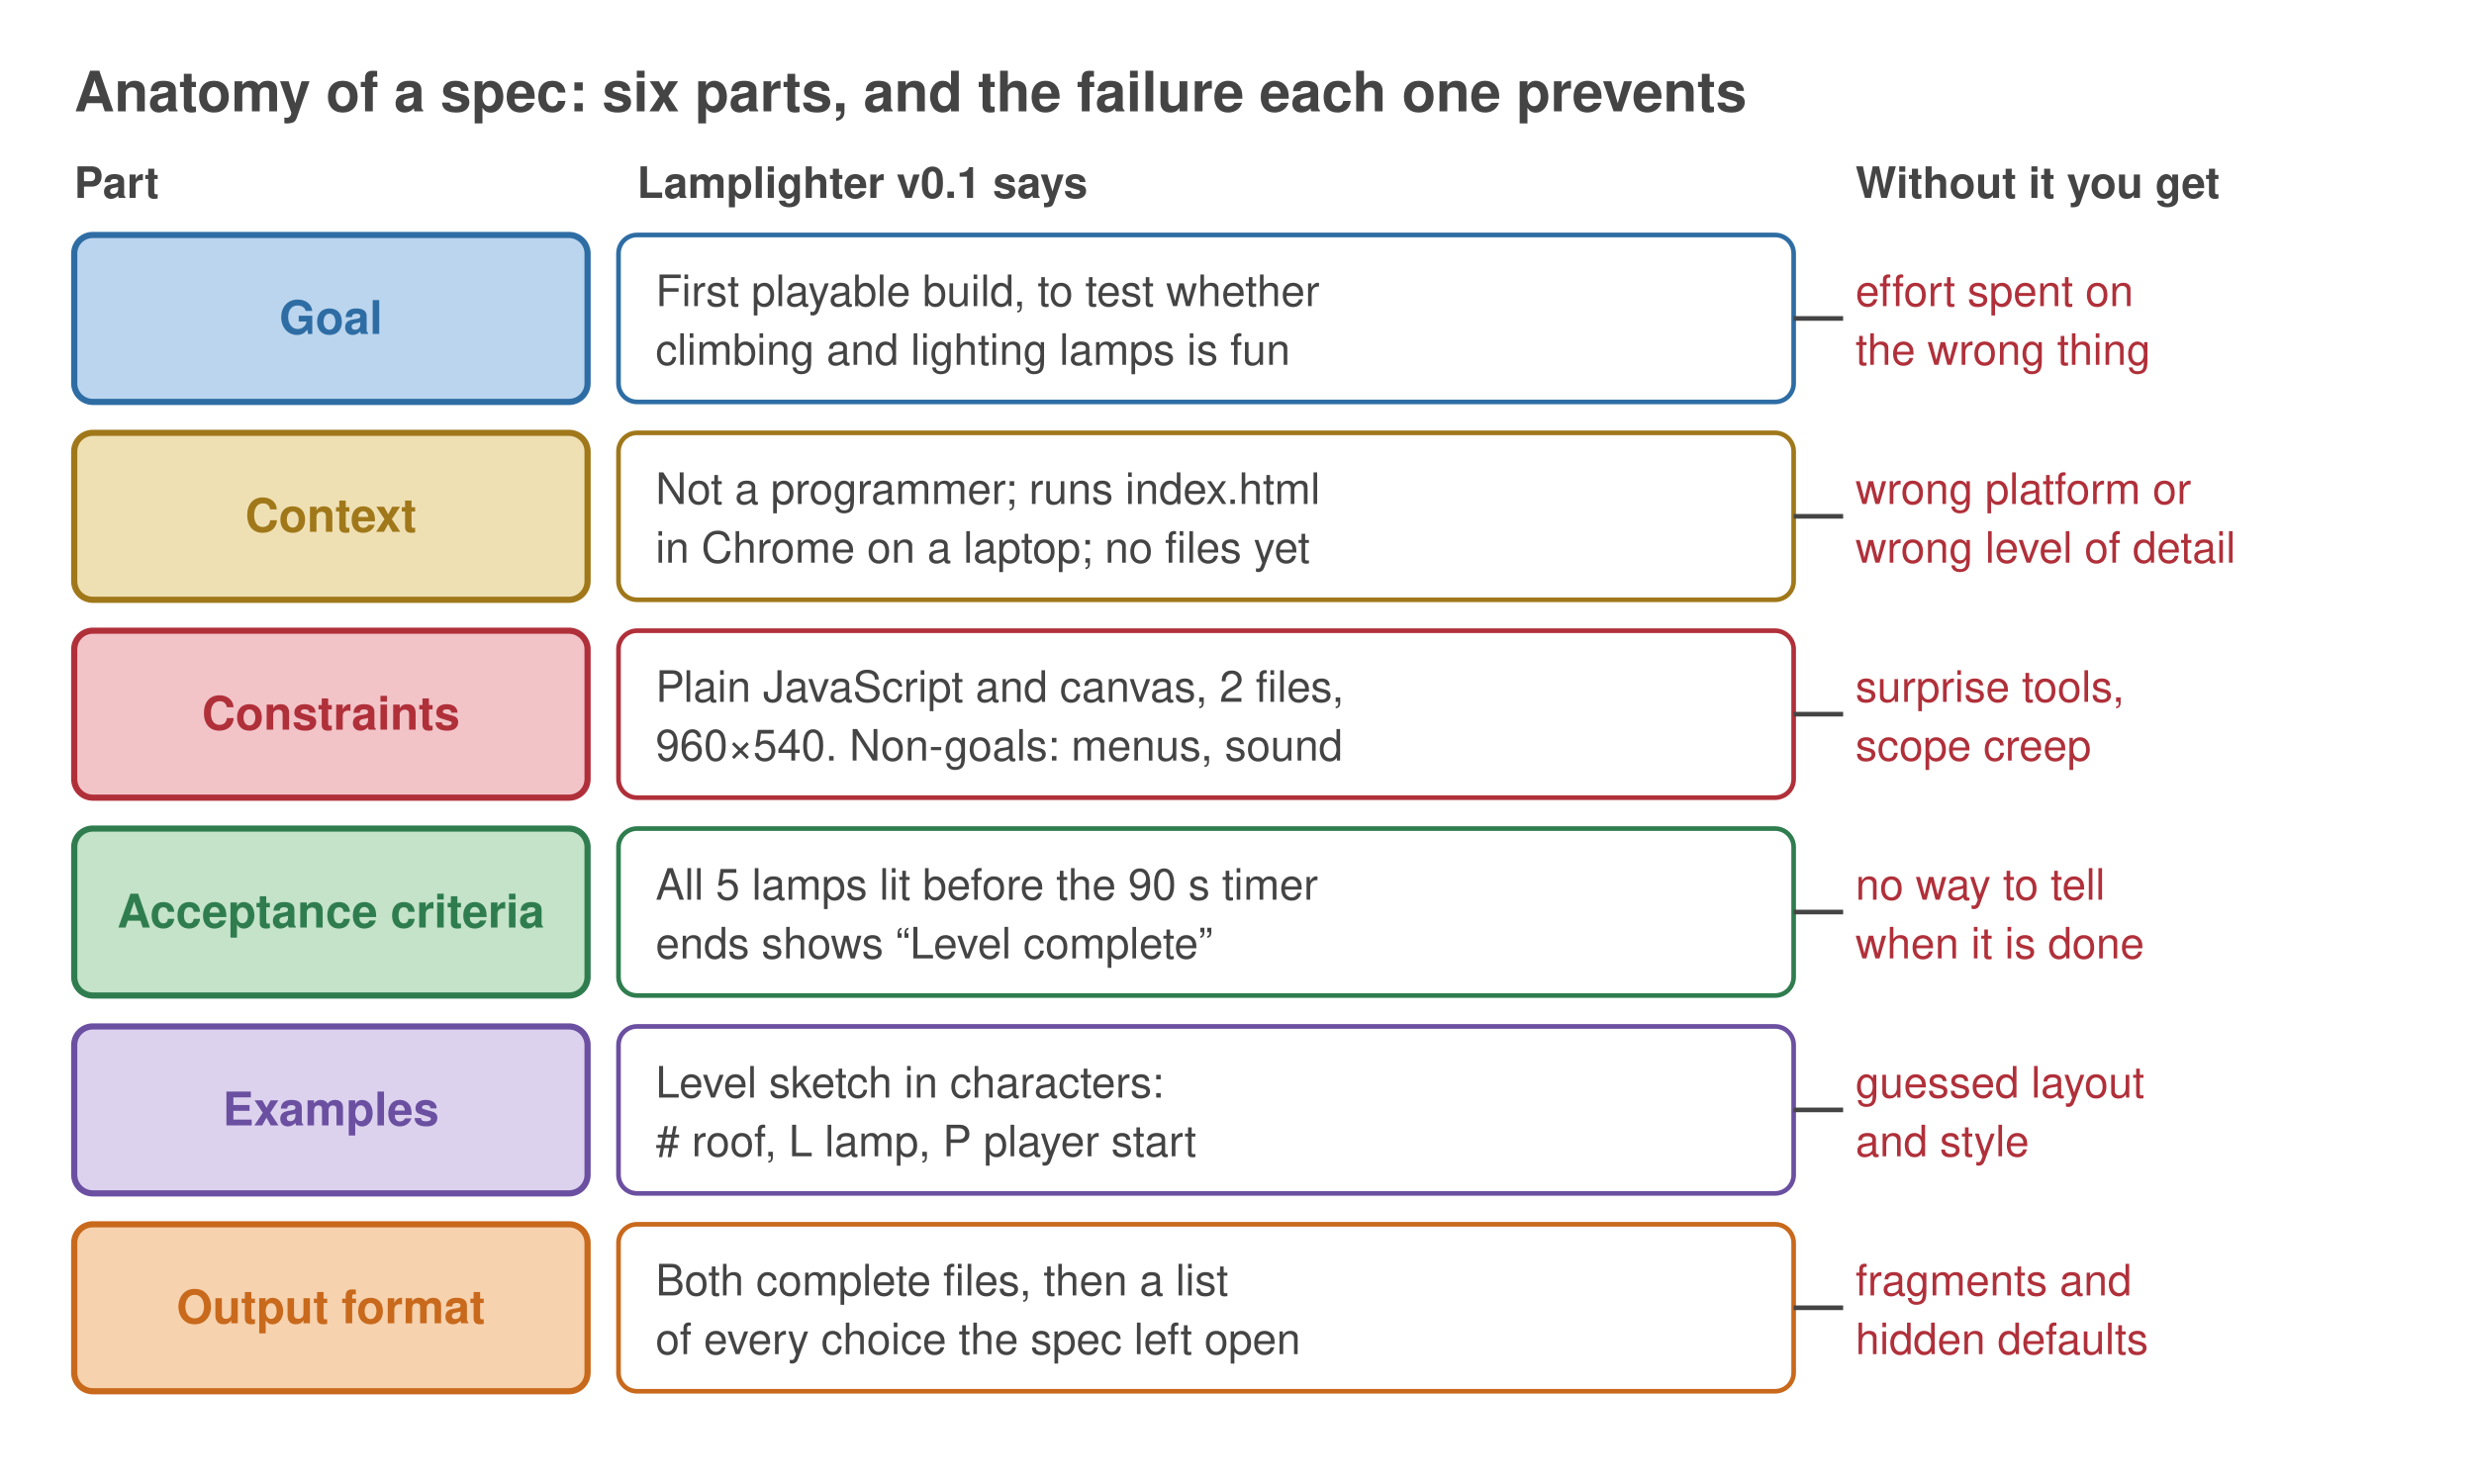
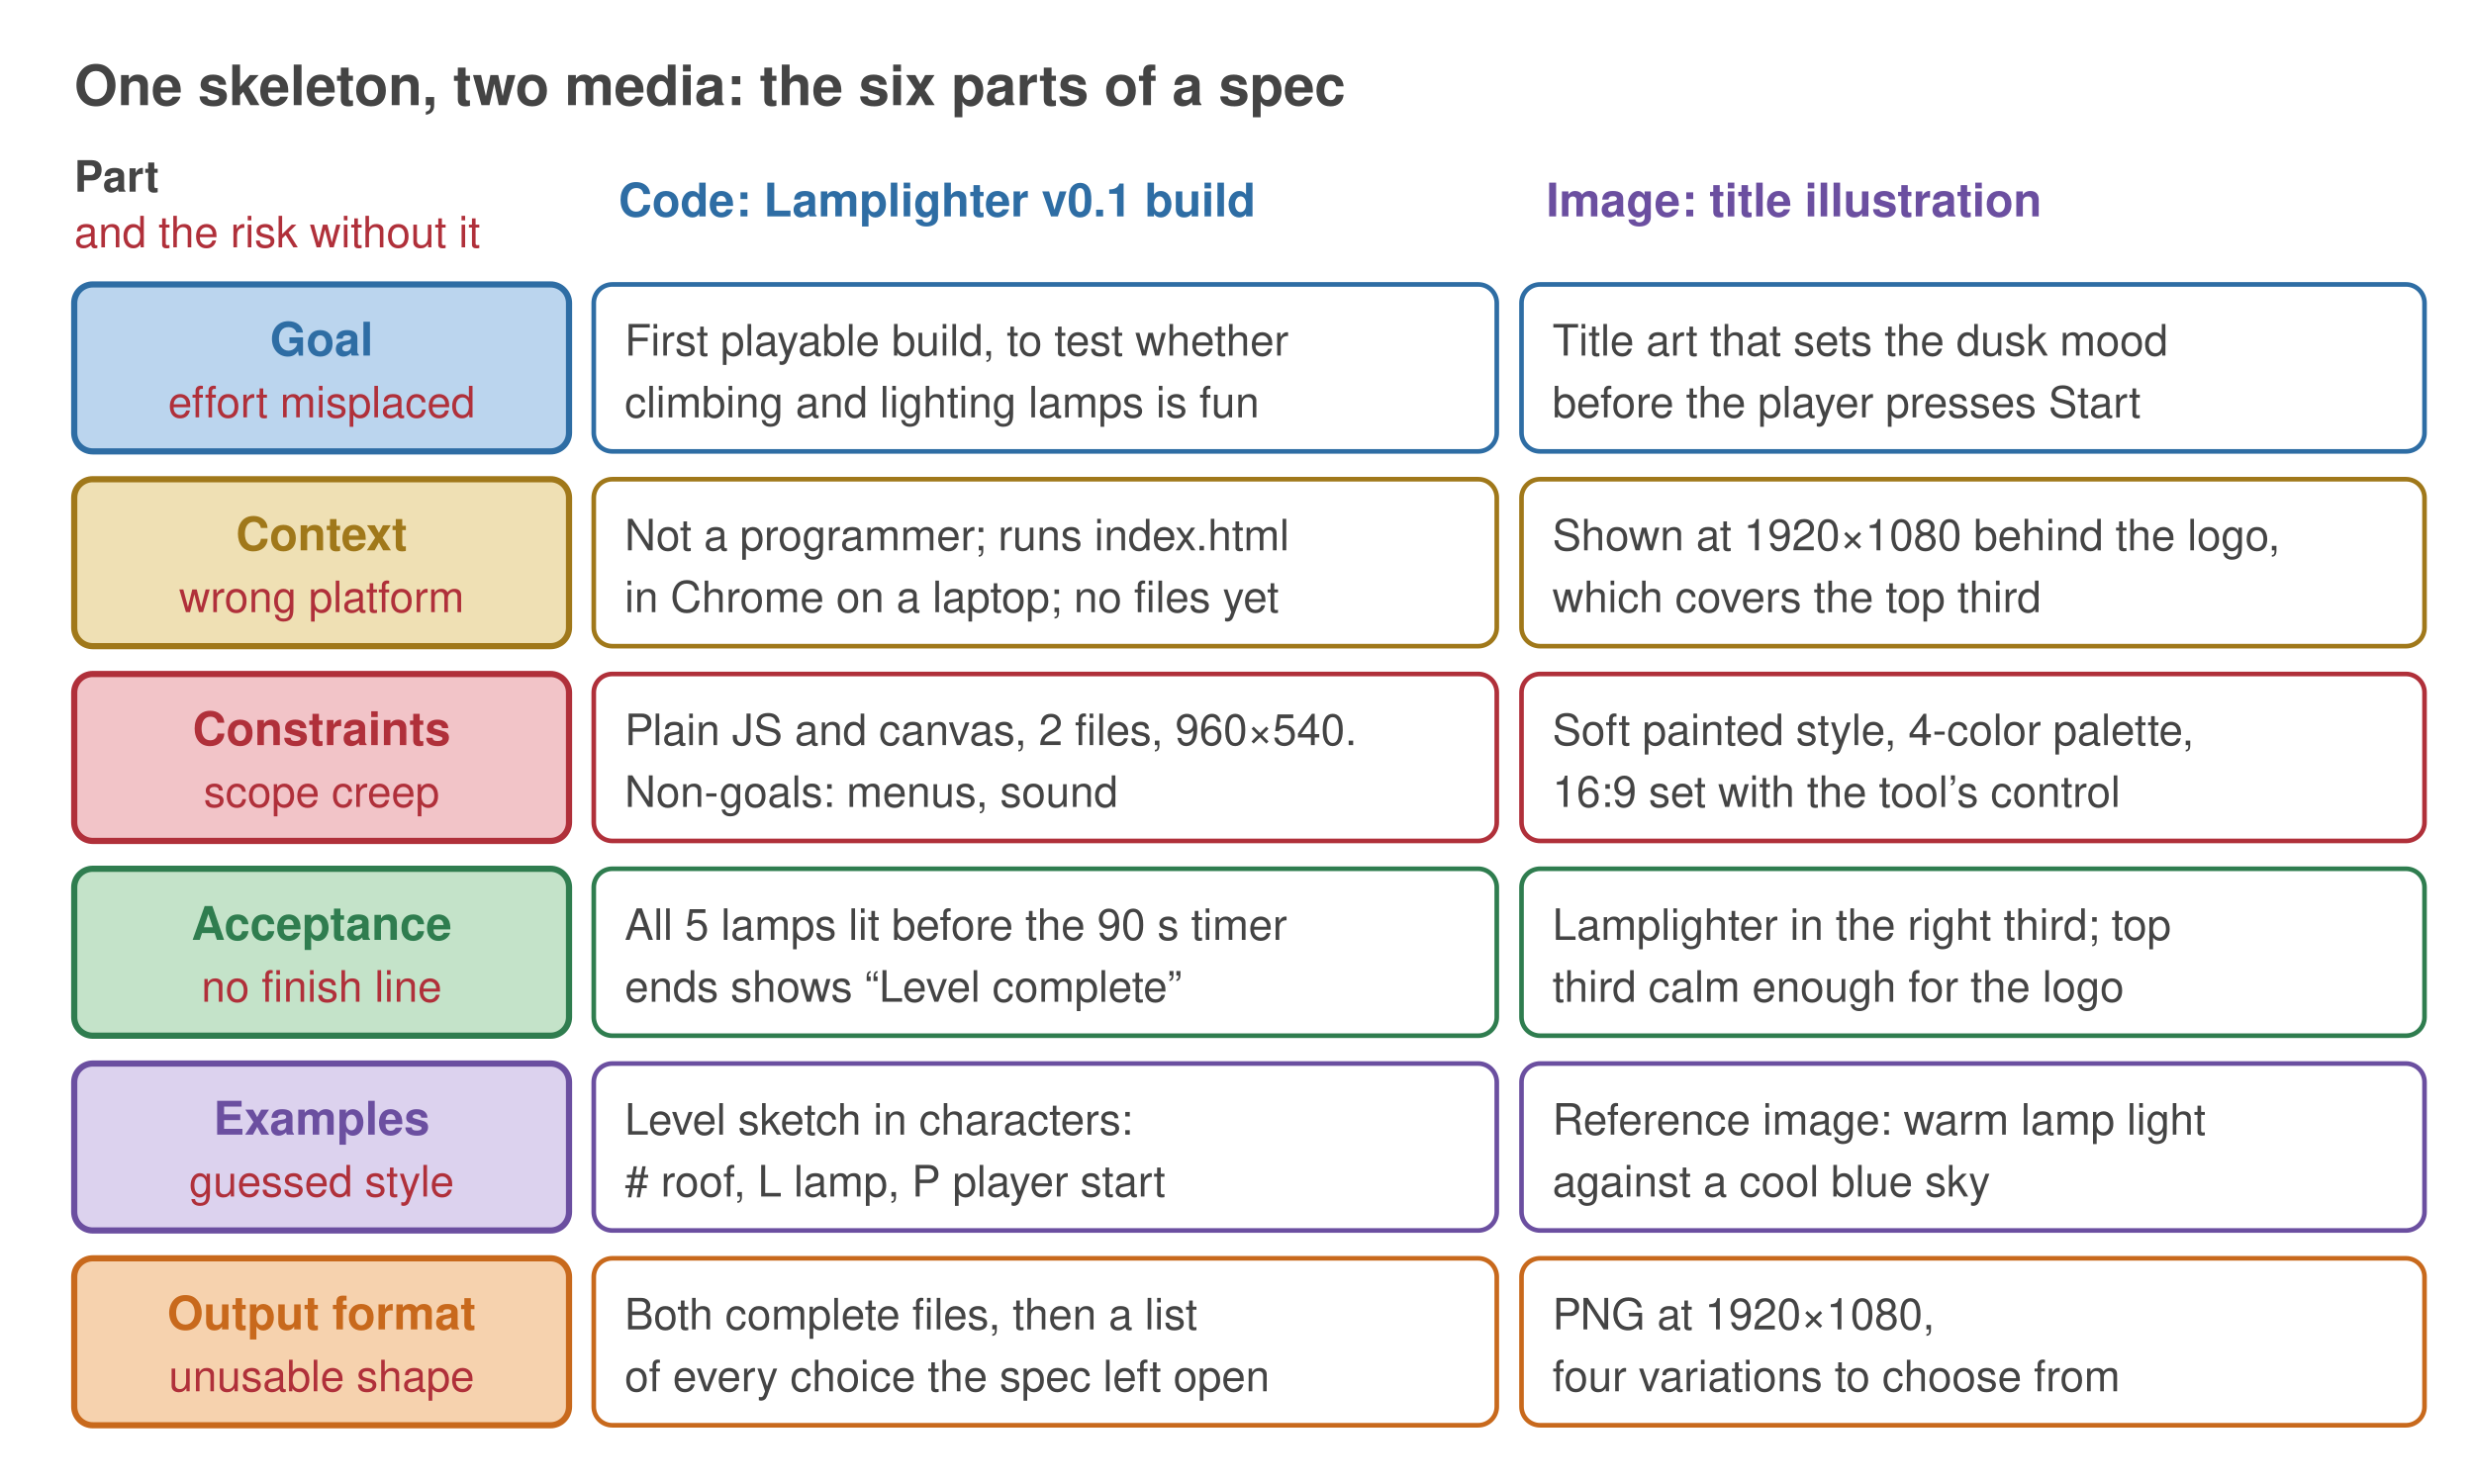
<svg xmlns="http://www.w3.org/2000/svg" viewBox="0 0 800 480">
  <rect width="800" height="480" fill="#ffffff" />
-   <text x="24" y="36" font-family="Helvetica, Arial, sans-serif" font-size="18" fill="#444444" text-anchor="start" font-weight="bold">Anatomy of a spec: six parts, and the failure each one prevents</text>
-   <text x="24" y="64" font-family="Helvetica, Arial, sans-serif" font-size="14" fill="#444444" text-anchor="start" font-weight="bold">Part</text>
-   <text x="206" y="64" font-family="Helvetica, Arial, sans-serif" font-size="14" fill="#444444" text-anchor="start" font-weight="bold">Lamplighter v0.1 says</text>
-   <text x="600" y="64" font-family="Helvetica, Arial, sans-serif" font-size="14" fill="#444444" text-anchor="start" font-weight="bold">Without it you get</text>
-   <rect x="24" y="76" width="166" height="54" rx="6" fill="#BBD5EE" stroke="#2E6DA4" stroke-width="2" />
-   <text x="107" y="108" font-family="Helvetica, Arial, sans-serif" font-size="15" fill="#2E6DA4" text-anchor="middle" font-weight="bold">Goal</text>
-   <rect x="200" y="76" width="380" height="54" rx="6" fill="#ffffff" stroke="#2E6DA4" stroke-width="1.5" />
-   <text x="212" y="99" font-family="Helvetica, Arial, sans-serif" font-size="14" fill="#444444" text-anchor="start" font-weight="normal">First playable build, to test whether</text>
-   <text x="212" y="118" font-family="Helvetica, Arial, sans-serif" font-size="14" fill="#444444" text-anchor="start" font-weight="normal">climbing and lighting lamps is fun</text>
-   <line x1="580" y1="103" x2="596" y2="103" stroke="#444444" stroke-width="1.5" />
-   <text x="600" y="99" font-family="Helvetica, Arial, sans-serif" font-size="14" fill="#B0303A" text-anchor="start" font-weight="normal">effort spent on</text>
-   <text x="600" y="118" font-family="Helvetica, Arial, sans-serif" font-size="14" fill="#B0303A" text-anchor="start" font-weight="normal">the wrong thing</text>
-   <rect x="24" y="140" width="166" height="54" rx="6" fill="#EFE0B4" stroke="#A0781A" stroke-width="2" />
-   <text x="107" y="172" font-family="Helvetica, Arial, sans-serif" font-size="15" fill="#A0781A" text-anchor="middle" font-weight="bold">Context</text>
-   <rect x="200" y="140" width="380" height="54" rx="6" fill="#ffffff" stroke="#A0781A" stroke-width="1.5" />
-   <text x="212" y="163" font-family="Helvetica, Arial, sans-serif" font-size="14" fill="#444444" text-anchor="start" font-weight="normal">Not a programmer; runs index.html</text>
-   <text x="212" y="182" font-family="Helvetica, Arial, sans-serif" font-size="14" fill="#444444" text-anchor="start" font-weight="normal">in Chrome on a laptop; no files yet</text>
-   <line x1="580" y1="167" x2="596" y2="167" stroke="#444444" stroke-width="1.5" />
-   <text x="600" y="163" font-family="Helvetica, Arial, sans-serif" font-size="14" fill="#B0303A" text-anchor="start" font-weight="normal">wrong platform or</text>
-   <text x="600" y="182" font-family="Helvetica, Arial, sans-serif" font-size="14" fill="#B0303A" text-anchor="start" font-weight="normal">wrong level of detail</text>
-   <rect x="24" y="204" width="166" height="54" rx="6" fill="#F2C4C8" stroke="#B0303A" stroke-width="2" />
-   <text x="107" y="236" font-family="Helvetica, Arial, sans-serif" font-size="15" fill="#B0303A" text-anchor="middle" font-weight="bold">Constraints</text>
-   <rect x="200" y="204" width="380" height="54" rx="6" fill="#ffffff" stroke="#B0303A" stroke-width="1.5" />
-   <text x="212" y="227" font-family="Helvetica, Arial, sans-serif" font-size="14" fill="#444444" text-anchor="start" font-weight="normal">Plain JavaScript and canvas, 2 files,</text>
-   <text x="212" y="246" font-family="Helvetica, Arial, sans-serif" font-size="14" fill="#444444" text-anchor="start" font-weight="normal">960×540. Non-goals: menus, sound</text>
-   <line x1="580" y1="231" x2="596" y2="231" stroke="#444444" stroke-width="1.5" />
-   <text x="600" y="227" font-family="Helvetica, Arial, sans-serif" font-size="14" fill="#B0303A" text-anchor="start" font-weight="normal">surprise tools,</text>
-   <text x="600" y="246" font-family="Helvetica, Arial, sans-serif" font-size="14" fill="#B0303A" text-anchor="start" font-weight="normal">scope creep</text>
-   <rect x="24" y="268" width="166" height="54" rx="6" fill="#C4E3C9" stroke="#2F7D4F" stroke-width="2" />
-   <text x="107" y="300" font-family="Helvetica, Arial, sans-serif" font-size="15" fill="#2F7D4F" text-anchor="middle" font-weight="bold">Acceptance criteria</text>
-   <rect x="200" y="268" width="380" height="54" rx="6" fill="#ffffff" stroke="#2F7D4F" stroke-width="1.5" />
-   <text x="212" y="291" font-family="Helvetica, Arial, sans-serif" font-size="14" fill="#444444" text-anchor="start" font-weight="normal">All 5 lamps lit before the 90 s timer</text>
-   <text x="212" y="310" font-family="Helvetica, Arial, sans-serif" font-size="14" fill="#444444" text-anchor="start" font-weight="normal">ends shows “Level complete”</text>
-   <line x1="580" y1="295" x2="596" y2="295" stroke="#444444" stroke-width="1.5" />
-   <text x="600" y="291" font-family="Helvetica, Arial, sans-serif" font-size="14" fill="#B0303A" text-anchor="start" font-weight="normal">no way to tell</text>
-   <text x="600" y="310" font-family="Helvetica, Arial, sans-serif" font-size="14" fill="#B0303A" text-anchor="start" font-weight="normal">when it is done</text>
-   <rect x="24" y="332" width="166" height="54" rx="6" fill="#DCD2EE" stroke="#6B4FA0" stroke-width="2" />
-   <text x="107" y="364" font-family="Helvetica, Arial, sans-serif" font-size="15" fill="#6B4FA0" text-anchor="middle" font-weight="bold">Examples</text>
-   <rect x="200" y="332" width="380" height="54" rx="6" fill="#ffffff" stroke="#6B4FA0" stroke-width="1.5" />
-   <text x="212" y="355" font-family="Helvetica, Arial, sans-serif" font-size="14" fill="#444444" text-anchor="start" font-weight="normal">Level sketch in characters:</text>
-   <text x="212" y="374" font-family="Helvetica, Arial, sans-serif" font-size="14" fill="#444444" text-anchor="start" font-weight="normal"># roof, L lamp, P player start</text>
-   <line x1="580" y1="359" x2="596" y2="359" stroke="#444444" stroke-width="1.5" />
-   <text x="600" y="355" font-family="Helvetica, Arial, sans-serif" font-size="14" fill="#B0303A" text-anchor="start" font-weight="normal">guessed layout</text>
-   <text x="600" y="374" font-family="Helvetica, Arial, sans-serif" font-size="14" fill="#B0303A" text-anchor="start" font-weight="normal">and style</text>
-   <rect x="24" y="396" width="166" height="54" rx="6" fill="#F6D2AE" stroke="#C8691C" stroke-width="2" />
-   <text x="107" y="428" font-family="Helvetica, Arial, sans-serif" font-size="15" fill="#C8691C" text-anchor="middle" font-weight="bold">Output format</text>
-   <rect x="200" y="396" width="380" height="54" rx="6" fill="#ffffff" stroke="#C8691C" stroke-width="1.5" />
-   <text x="212" y="419" font-family="Helvetica, Arial, sans-serif" font-size="14" fill="#444444" text-anchor="start" font-weight="normal">Both complete files, then a list</text>
-   <text x="212" y="438" font-family="Helvetica, Arial, sans-serif" font-size="14" fill="#444444" text-anchor="start" font-weight="normal">of every choice the spec left open</text>
-   <line x1="580" y1="423" x2="596" y2="423" stroke="#444444" stroke-width="1.5" />
-   <text x="600" y="419" font-family="Helvetica, Arial, sans-serif" font-size="14" fill="#B0303A" text-anchor="start" font-weight="normal">fragments and</text>
-   <text x="600" y="438" font-family="Helvetica, Arial, sans-serif" font-size="14" fill="#B0303A" text-anchor="start" font-weight="normal">hidden defaults</text>
+   <text x="24" y="34" font-family="Helvetica, Arial, sans-serif" font-size="18" fill="#444444" text-anchor="start" font-weight="bold">One skeleton, two media: the six parts of a spec</text>
+   <text x="24" y="62" font-family="Helvetica, Arial, sans-serif" font-size="14" fill="#444444" text-anchor="start" font-weight="bold">Part</text>
+   <text x="24" y="80" font-family="Helvetica, Arial, sans-serif" font-size="14" fill="#B0303A" text-anchor="start" font-weight="normal">and the risk without it</text>
+   <text x="200" y="70" font-family="Helvetica, Arial, sans-serif" font-size="15" fill="#2E6DA4" text-anchor="start" font-weight="bold">Code: Lamplighter v0.1 build</text>
+   <text x="500" y="70" font-family="Helvetica, Arial, sans-serif" font-size="15" fill="#6B4FA0" text-anchor="start" font-weight="bold">Image: title illustration</text>
+   <rect x="24" y="92" width="160" height="54" rx="6" fill="#BBD5EE" stroke="#2E6DA4" stroke-width="2" />
+   <text x="104" y="115" font-family="Helvetica, Arial, sans-serif" font-size="15" fill="#2E6DA4" text-anchor="middle" font-weight="bold">Goal</text>
+   <text x="104" y="135" font-family="Helvetica, Arial, sans-serif" font-size="14" fill="#B0303A" text-anchor="middle" font-weight="normal">effort misplaced</text>
+   <rect x="192" y="92" width="292" height="54" rx="6" fill="#ffffff" stroke="#2E6DA4" stroke-width="1.5" />
+   <text x="202" y="115" font-family="Helvetica, Arial, sans-serif" font-size="14" fill="#444444" text-anchor="start" font-weight="normal">First playable build, to test whether</text>
+   <text x="202" y="135" font-family="Helvetica, Arial, sans-serif" font-size="14" fill="#444444" text-anchor="start" font-weight="normal">climbing and lighting lamps is fun</text>
+   <rect x="492" y="92" width="292" height="54" rx="6" fill="#ffffff" stroke="#2E6DA4" stroke-width="1.5" />
+   <text x="502" y="115" font-family="Helvetica, Arial, sans-serif" font-size="14" fill="#444444" text-anchor="start" font-weight="normal">Title art that sets the dusk mood</text>
+   <text x="502" y="135" font-family="Helvetica, Arial, sans-serif" font-size="14" fill="#444444" text-anchor="start" font-weight="normal">before the player presses Start</text>
+   <rect x="24" y="155" width="160" height="54" rx="6" fill="#EFE0B4" stroke="#A0781A" stroke-width="2" />
+   <text x="104" y="178" font-family="Helvetica, Arial, sans-serif" font-size="15" fill="#A0781A" text-anchor="middle" font-weight="bold">Context</text>
+   <text x="104" y="198" font-family="Helvetica, Arial, sans-serif" font-size="14" fill="#B0303A" text-anchor="middle" font-weight="normal">wrong platform</text>
+   <rect x="192" y="155" width="292" height="54" rx="6" fill="#ffffff" stroke="#A0781A" stroke-width="1.5" />
+   <text x="202" y="178" font-family="Helvetica, Arial, sans-serif" font-size="14" fill="#444444" text-anchor="start" font-weight="normal">Not a programmer; runs index.html</text>
+   <text x="202" y="198" font-family="Helvetica, Arial, sans-serif" font-size="14" fill="#444444" text-anchor="start" font-weight="normal">in Chrome on a laptop; no files yet</text>
+   <rect x="492" y="155" width="292" height="54" rx="6" fill="#ffffff" stroke="#A0781A" stroke-width="1.5" />
+   <text x="502" y="178" font-family="Helvetica, Arial, sans-serif" font-size="14" fill="#444444" text-anchor="start" font-weight="normal">Shown at 1920×1080 behind the logo,</text>
+   <text x="502" y="198" font-family="Helvetica, Arial, sans-serif" font-size="14" fill="#444444" text-anchor="start" font-weight="normal">which covers the top third</text>
+   <rect x="24" y="218" width="160" height="54" rx="6" fill="#F2C4C8" stroke="#B0303A" stroke-width="2" />
+   <text x="104" y="241" font-family="Helvetica, Arial, sans-serif" font-size="15" fill="#B0303A" text-anchor="middle" font-weight="bold">Constraints</text>
+   <text x="104" y="261" font-family="Helvetica, Arial, sans-serif" font-size="14" fill="#B0303A" text-anchor="middle" font-weight="normal">scope creep</text>
+   <rect x="192" y="218" width="292" height="54" rx="6" fill="#ffffff" stroke="#B0303A" stroke-width="1.5" />
+   <text x="202" y="241" font-family="Helvetica, Arial, sans-serif" font-size="14" fill="#444444" text-anchor="start" font-weight="normal">Plain JS and canvas, 2 files, 960×540.</text>
+   <text x="202" y="261" font-family="Helvetica, Arial, sans-serif" font-size="14" fill="#444444" text-anchor="start" font-weight="normal">Non-goals: menus, sound</text>
+   <rect x="492" y="218" width="292" height="54" rx="6" fill="#ffffff" stroke="#B0303A" stroke-width="1.5" />
+   <text x="502" y="241" font-family="Helvetica, Arial, sans-serif" font-size="14" fill="#444444" text-anchor="start" font-weight="normal">Soft painted style, 4-color palette,</text>
+   <text x="502" y="261" font-family="Helvetica, Arial, sans-serif" font-size="14" fill="#444444" text-anchor="start" font-weight="normal">16:9 set with the tool’s control</text>
+   <rect x="24" y="281" width="160" height="54" rx="6" fill="#C4E3C9" stroke="#2F7D4F" stroke-width="2" />
+   <text x="104" y="304" font-family="Helvetica, Arial, sans-serif" font-size="15" fill="#2F7D4F" text-anchor="middle" font-weight="bold">Acceptance</text>
+   <text x="104" y="324" font-family="Helvetica, Arial, sans-serif" font-size="14" fill="#B0303A" text-anchor="middle" font-weight="normal">no finish line</text>
+   <rect x="192" y="281" width="292" height="54" rx="6" fill="#ffffff" stroke="#2F7D4F" stroke-width="1.5" />
+   <text x="202" y="304" font-family="Helvetica, Arial, sans-serif" font-size="14" fill="#444444" text-anchor="start" font-weight="normal">All 5 lamps lit before the 90 s timer</text>
+   <text x="202" y="324" font-family="Helvetica, Arial, sans-serif" font-size="14" fill="#444444" text-anchor="start" font-weight="normal">ends shows “Level complete”</text>
+   <rect x="492" y="281" width="292" height="54" rx="6" fill="#ffffff" stroke="#2F7D4F" stroke-width="1.5" />
+   <text x="502" y="304" font-family="Helvetica, Arial, sans-serif" font-size="14" fill="#444444" text-anchor="start" font-weight="normal">Lamplighter in the right third; top</text>
+   <text x="502" y="324" font-family="Helvetica, Arial, sans-serif" font-size="14" fill="#444444" text-anchor="start" font-weight="normal">third calm enough for the logo</text>
+   <rect x="24" y="344" width="160" height="54" rx="6" fill="#DCD2EE" stroke="#6B4FA0" stroke-width="2" />
+   <text x="104" y="367" font-family="Helvetica, Arial, sans-serif" font-size="15" fill="#6B4FA0" text-anchor="middle" font-weight="bold">Examples</text>
+   <text x="104" y="387" font-family="Helvetica, Arial, sans-serif" font-size="14" fill="#B0303A" text-anchor="middle" font-weight="normal">guessed style</text>
+   <rect x="192" y="344" width="292" height="54" rx="6" fill="#ffffff" stroke="#6B4FA0" stroke-width="1.5" />
+   <text x="202" y="367" font-family="Helvetica, Arial, sans-serif" font-size="14" fill="#444444" text-anchor="start" font-weight="normal">Level sketch in characters:</text>
+   <text x="202" y="387" font-family="Helvetica, Arial, sans-serif" font-size="14" fill="#444444" text-anchor="start" font-weight="normal"># roof, L lamp, P player start</text>
+   <rect x="492" y="344" width="292" height="54" rx="6" fill="#ffffff" stroke="#6B4FA0" stroke-width="1.5" />
+   <text x="502" y="367" font-family="Helvetica, Arial, sans-serif" font-size="14" fill="#444444" text-anchor="start" font-weight="normal">Reference image: warm lamp light</text>
+   <text x="502" y="387" font-family="Helvetica, Arial, sans-serif" font-size="14" fill="#444444" text-anchor="start" font-weight="normal">against a cool blue sky</text>
+   <rect x="24" y="407" width="160" height="54" rx="6" fill="#F6D2AE" stroke="#C8691C" stroke-width="2" />
+   <text x="104" y="430" font-family="Helvetica, Arial, sans-serif" font-size="15" fill="#C8691C" text-anchor="middle" font-weight="bold">Output format</text>
+   <text x="104" y="450" font-family="Helvetica, Arial, sans-serif" font-size="14" fill="#B0303A" text-anchor="middle" font-weight="normal">unusable shape</text>
+   <rect x="192" y="407" width="292" height="54" rx="6" fill="#ffffff" stroke="#C8691C" stroke-width="1.5" />
+   <text x="202" y="430" font-family="Helvetica, Arial, sans-serif" font-size="14" fill="#444444" text-anchor="start" font-weight="normal">Both complete files, then a list</text>
+   <text x="202" y="450" font-family="Helvetica, Arial, sans-serif" font-size="14" fill="#444444" text-anchor="start" font-weight="normal">of every choice the spec left open</text>
+   <rect x="492" y="407" width="292" height="54" rx="6" fill="#ffffff" stroke="#C8691C" stroke-width="1.5" />
+   <text x="502" y="430" font-family="Helvetica, Arial, sans-serif" font-size="14" fill="#444444" text-anchor="start" font-weight="normal">PNG at 1920×1080,</text>
+   <text x="502" y="450" font-family="Helvetica, Arial, sans-serif" font-size="14" fill="#444444" text-anchor="start" font-weight="normal">four variations to choose from</text>
</svg>
